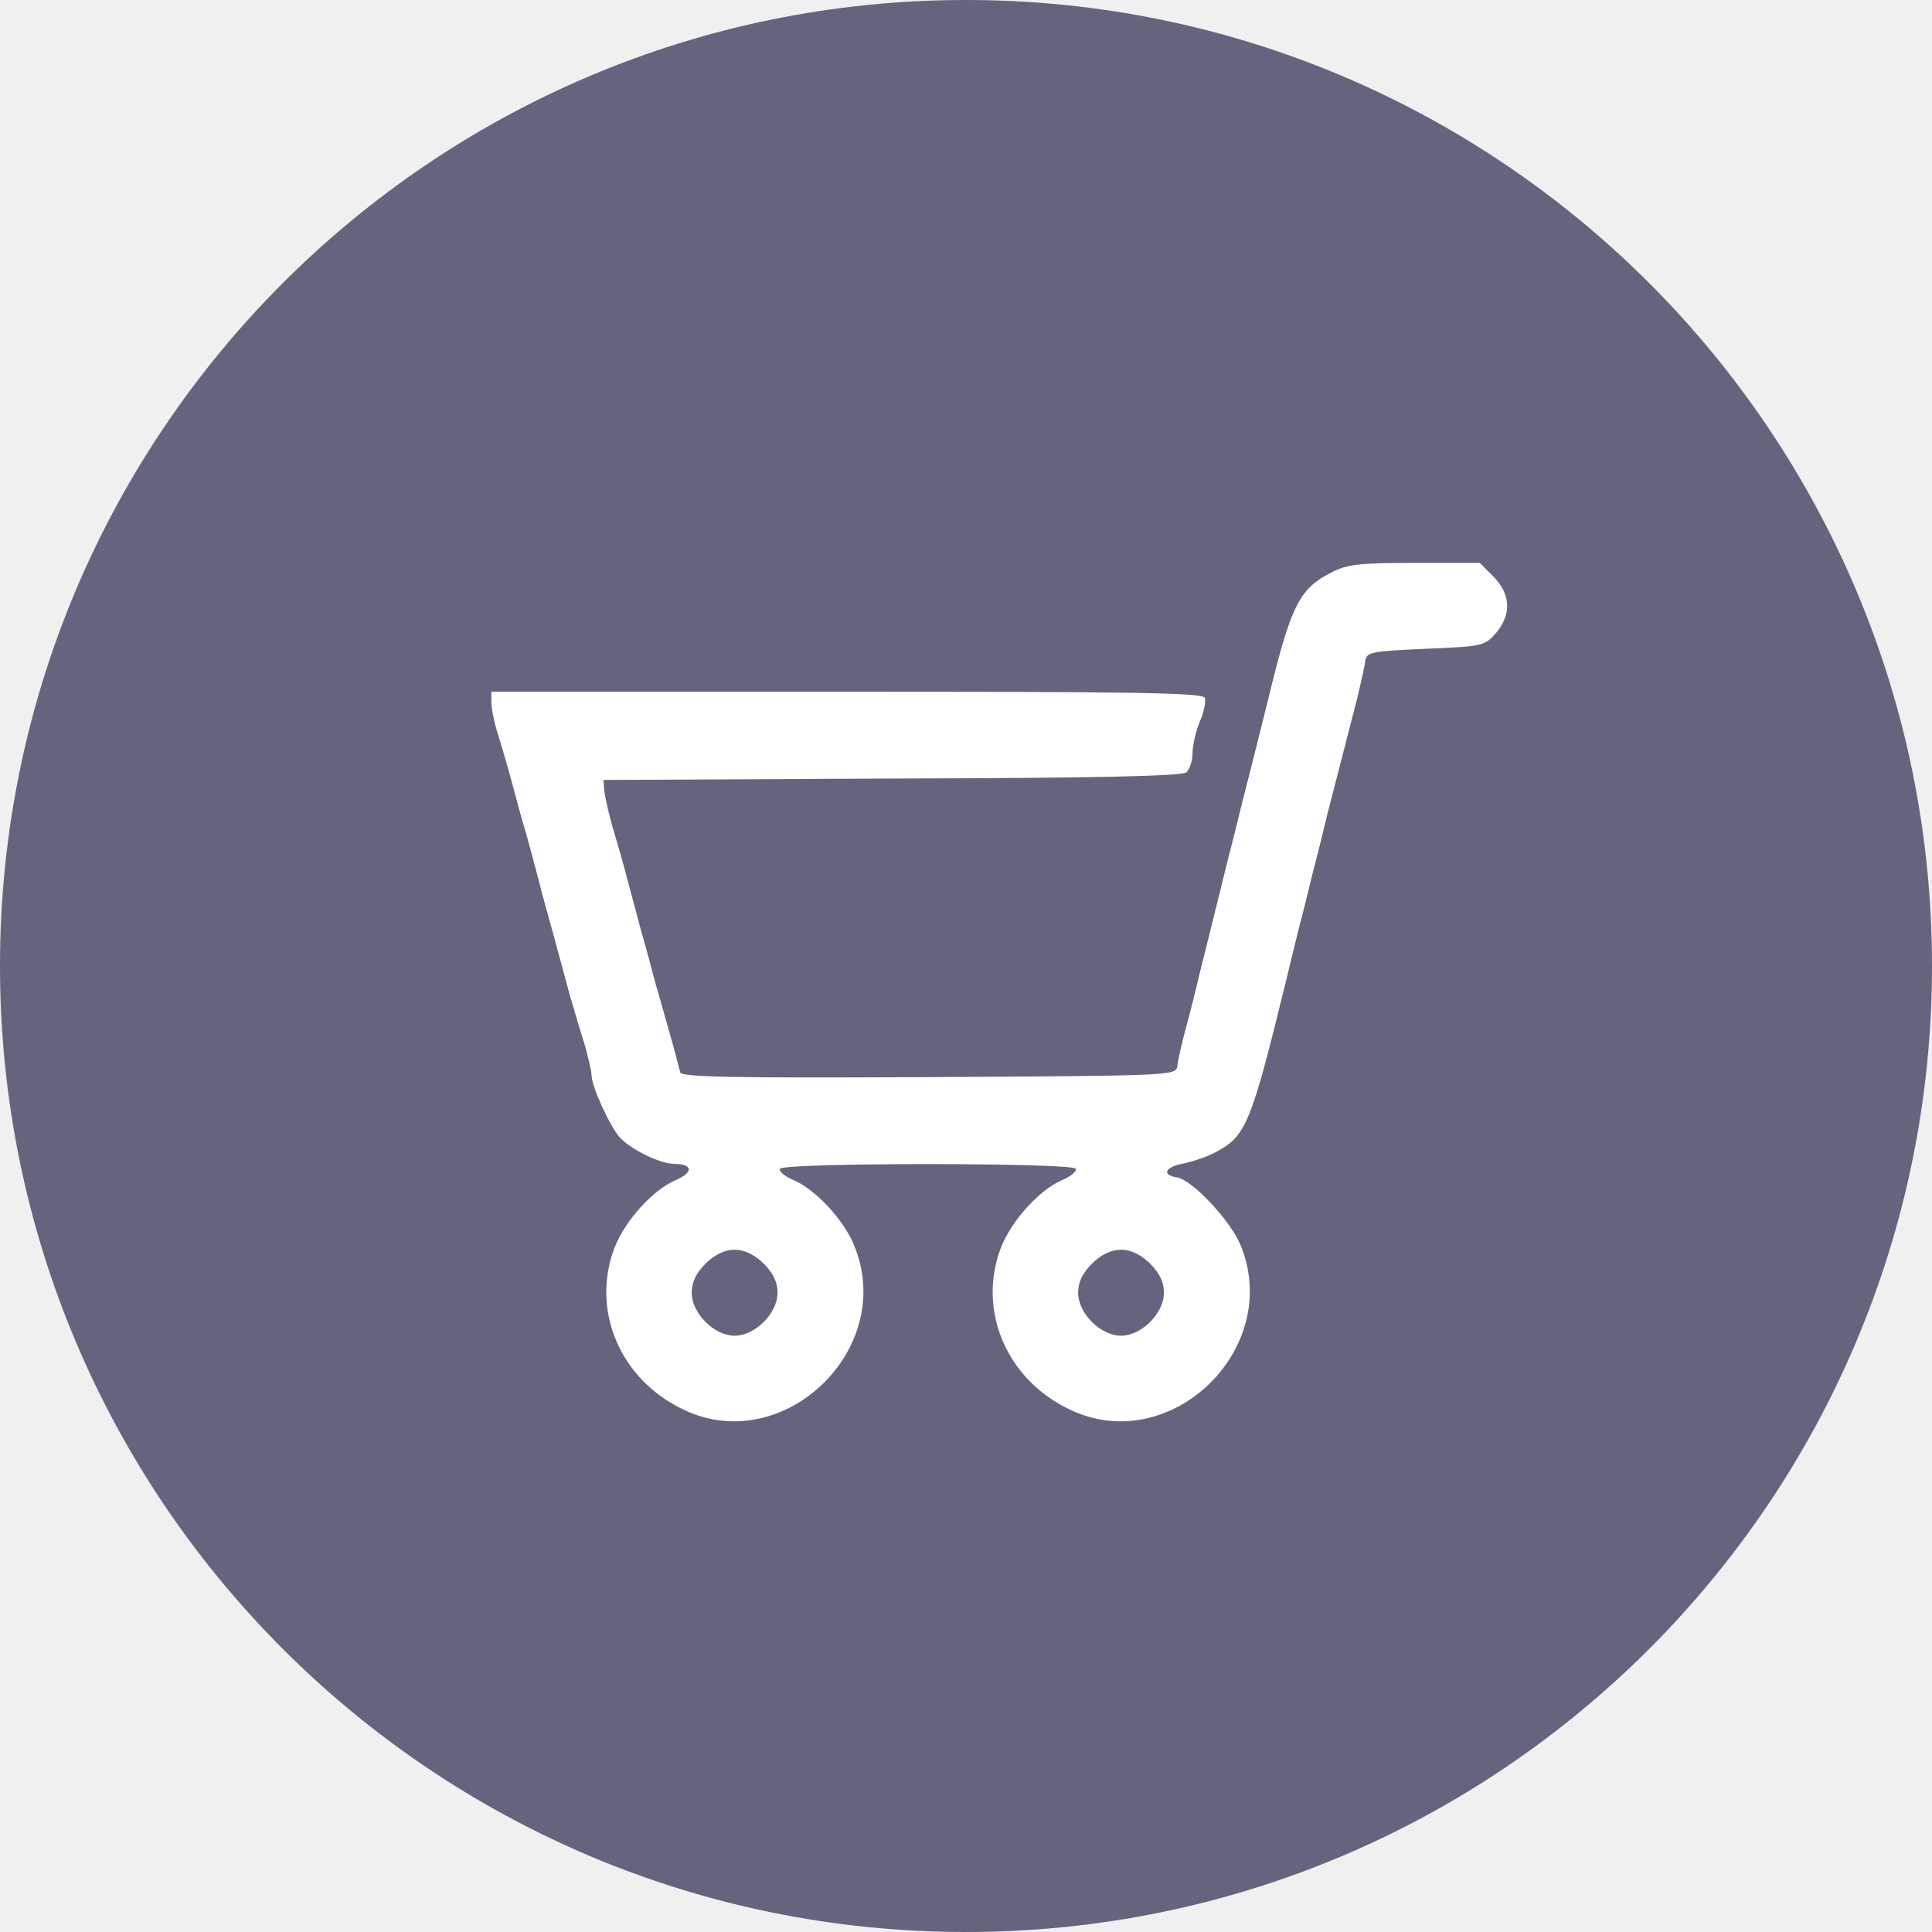
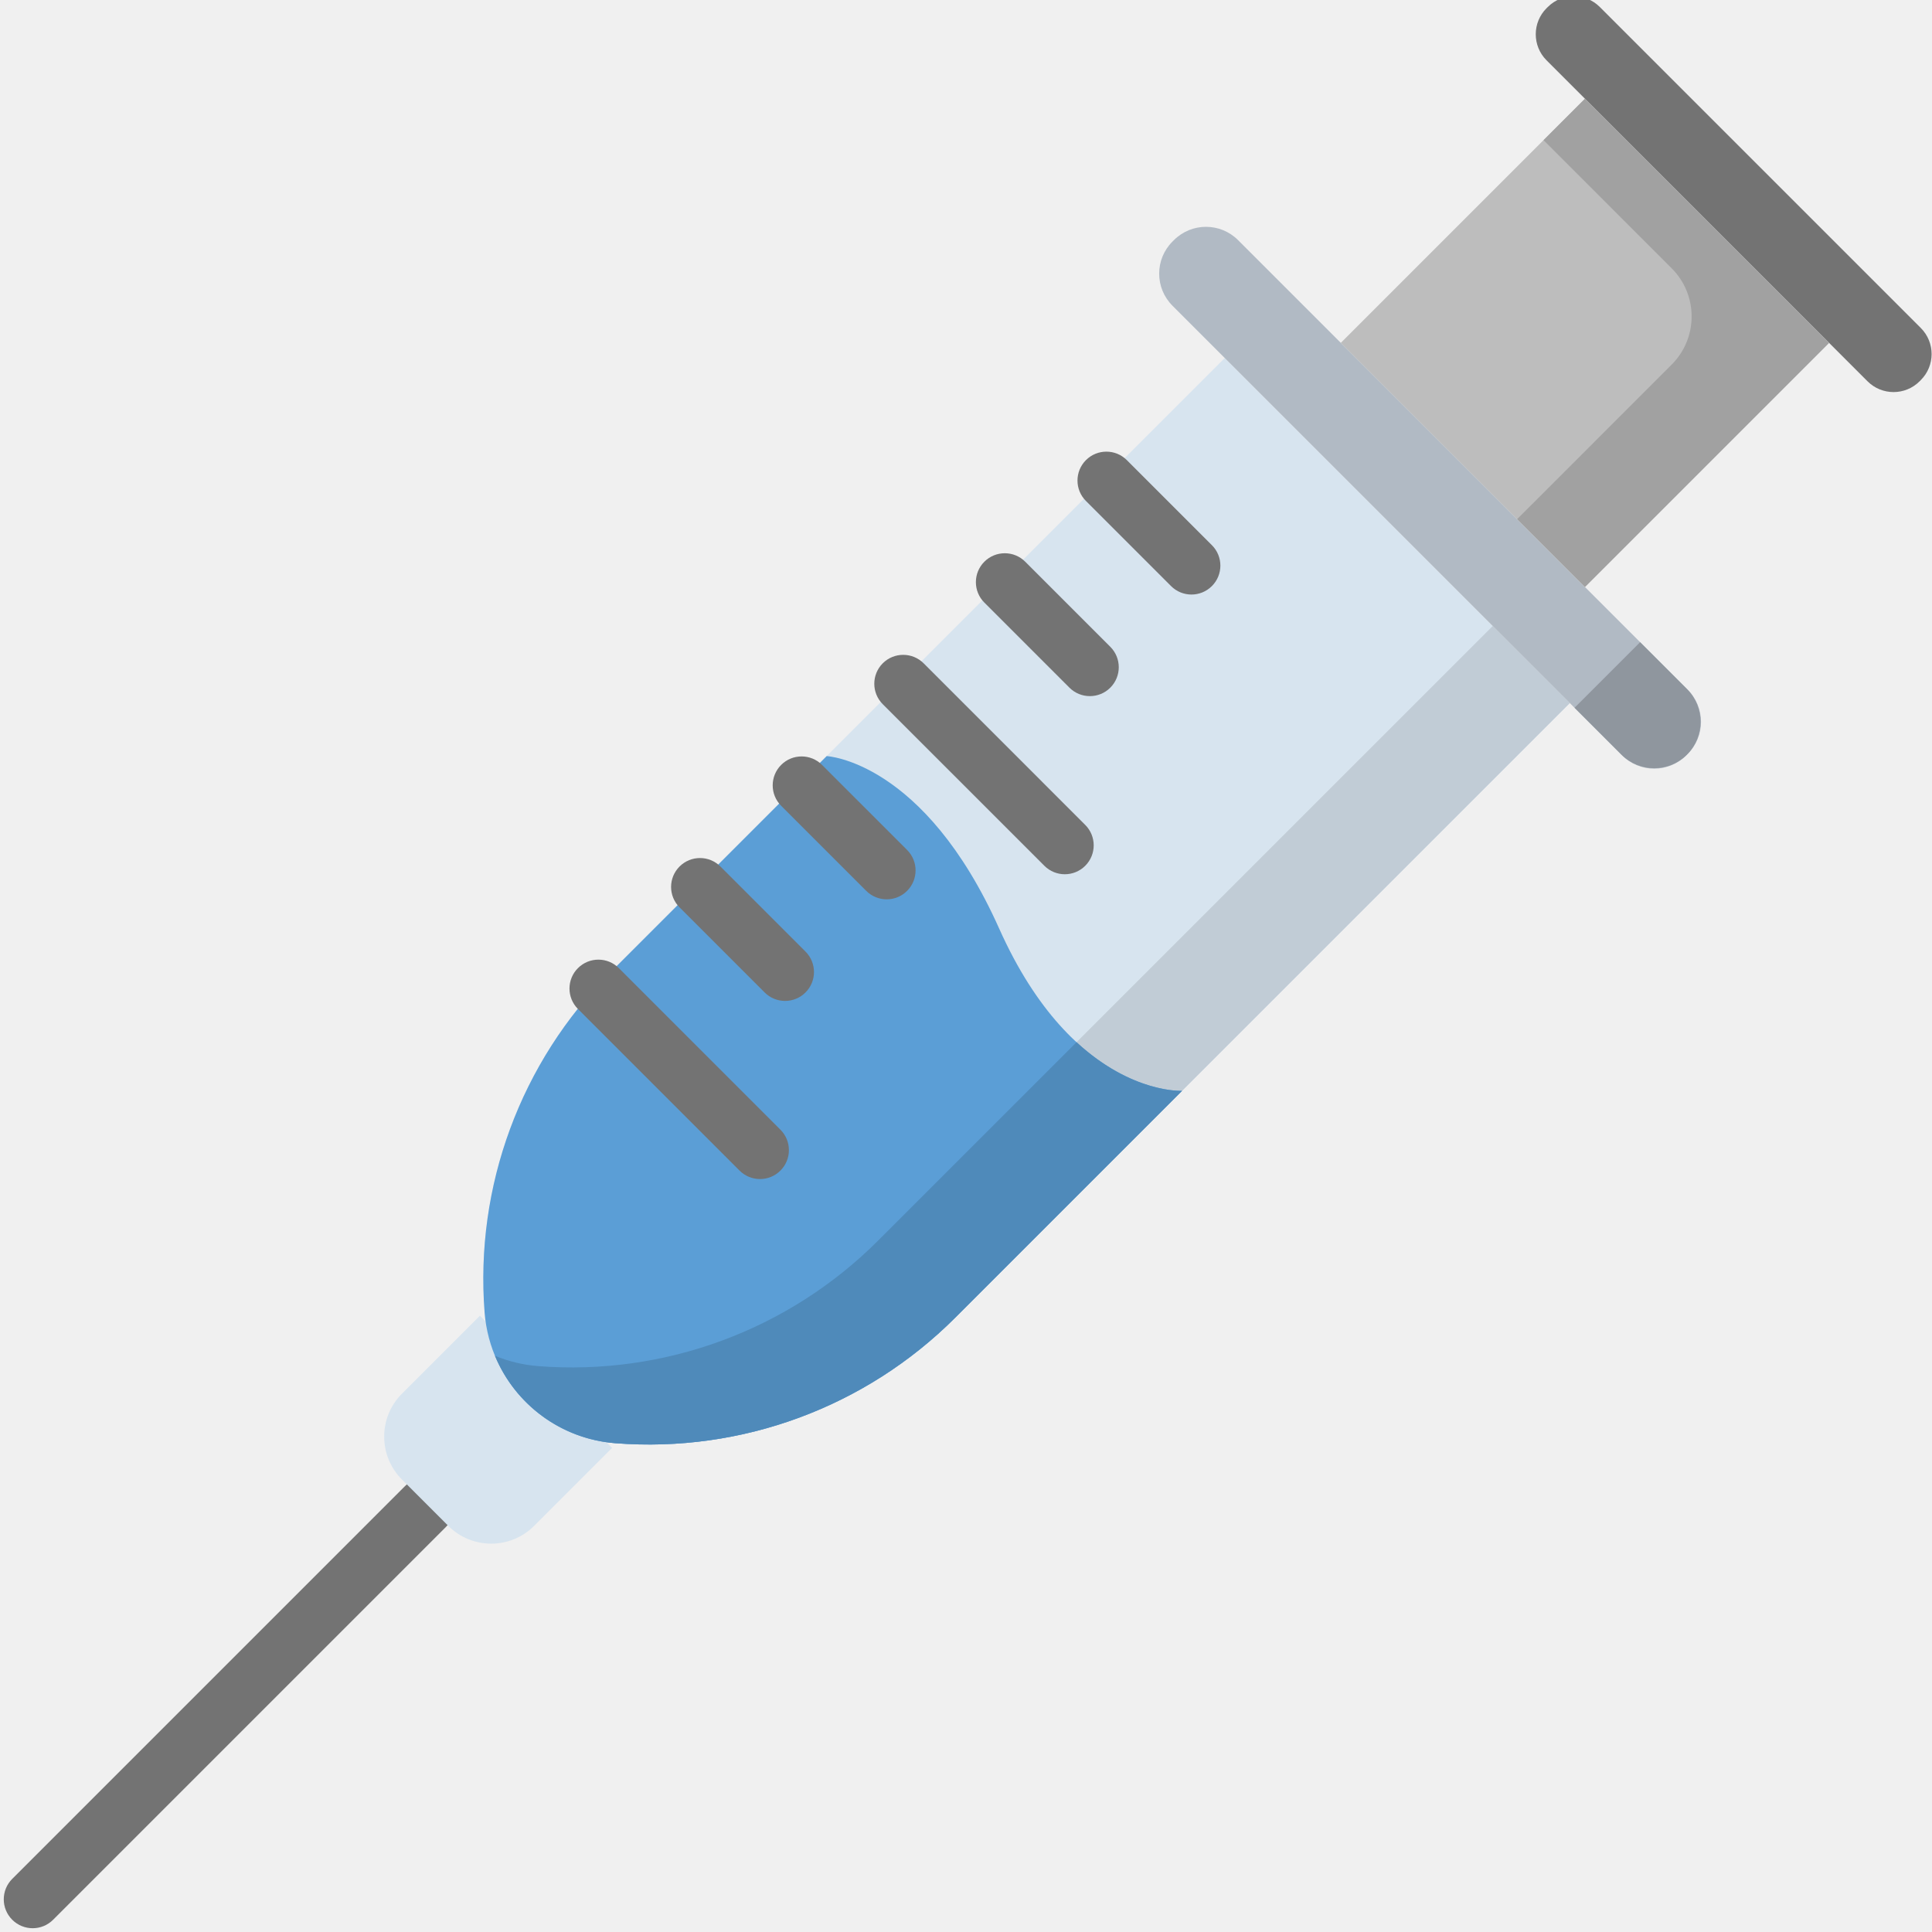
- <svg xmlns="http://www.w3.org/2000/svg" width="33" height="33" viewBox="0 0 33 33" fill="none">
-   <circle cx="16.5" cy="16.5" r="16.5" fill="#64647E" />
-   <path d="M25.512 9.851C25.805 10.153 25.821 10.495 25.552 10.813C25.357 11.033 25.324 11.041 24.355 11.082C23.426 11.122 23.344 11.139 23.32 11.285C23.312 11.375 23.247 11.652 23.19 11.896C22.953 12.817 22.798 13.42 22.676 13.893C22.611 14.162 22.505 14.601 22.432 14.87C22.367 15.139 22.261 15.579 22.187 15.848C22.122 16.117 22.016 16.541 21.959 16.785C21.364 19.213 21.283 19.409 20.753 19.686C20.615 19.759 20.37 19.841 20.215 19.873C19.906 19.93 19.832 20.069 20.101 20.11C20.362 20.15 21.022 20.851 21.193 21.275C21.91 23.035 20.004 24.884 18.293 24.086C17.201 23.581 16.687 22.391 17.095 21.316C17.274 20.851 17.755 20.322 18.138 20.159C18.293 20.093 18.398 20.004 18.374 19.963C18.309 19.857 13.387 19.857 13.322 19.963C13.298 20.004 13.404 20.093 13.558 20.159C13.925 20.313 14.422 20.843 14.593 21.283C15.31 23.035 13.396 24.884 11.693 24.086C10.601 23.581 10.087 22.391 10.495 21.316C10.674 20.851 11.155 20.322 11.538 20.159C11.847 20.028 11.839 19.881 11.521 19.881C11.277 19.881 10.764 19.629 10.584 19.425C10.413 19.23 10.104 18.553 10.104 18.366C10.104 18.293 10.047 18.064 9.99 17.853C9.924 17.649 9.81 17.266 9.737 17.013C9.517 16.198 9.37 15.661 9.248 15.221C9.191 14.985 9.077 14.569 9.004 14.3C8.922 14.031 8.808 13.607 8.743 13.363C8.678 13.118 8.572 12.752 8.507 12.548C8.441 12.345 8.393 12.1 8.393 11.994V11.815H14.463C19.376 11.815 20.55 11.831 20.582 11.921C20.598 11.978 20.566 12.165 20.492 12.328C20.427 12.491 20.37 12.727 20.37 12.858C20.37 12.988 20.321 13.143 20.264 13.192C20.183 13.257 18.7 13.29 15.229 13.298L10.307 13.322L10.324 13.526C10.34 13.64 10.405 13.933 10.478 14.178C10.552 14.422 10.666 14.822 10.723 15.05C10.788 15.286 10.894 15.685 10.959 15.93C11.033 16.174 11.138 16.581 11.204 16.826C11.277 17.07 11.391 17.486 11.464 17.738C11.538 17.999 11.603 18.26 11.619 18.317C11.644 18.398 12.532 18.415 15.864 18.398C20.012 18.374 20.085 18.374 20.11 18.211C20.118 18.122 20.183 17.828 20.256 17.559C20.33 17.29 20.436 16.867 20.492 16.622C20.615 16.133 20.778 15.473 20.973 14.683C21.047 14.406 21.152 13.966 21.218 13.705C21.283 13.453 21.397 13.005 21.47 12.711C21.544 12.418 21.658 11.961 21.723 11.693C22.065 10.324 22.212 10.047 22.741 9.778C23.002 9.639 23.222 9.615 24.159 9.615H25.276L25.512 9.851ZM18.651 21.584C18.488 21.747 18.415 21.902 18.415 22.081C18.415 22.432 18.798 22.815 19.148 22.815C19.498 22.815 19.881 22.432 19.881 22.081C19.881 21.902 19.808 21.747 19.645 21.584C19.319 21.267 18.977 21.267 18.651 21.584ZM12.051 21.584C11.888 21.747 11.815 21.902 11.815 22.081C11.815 22.432 12.198 22.815 12.548 22.815C12.898 22.815 13.281 22.432 13.281 22.081C13.281 21.902 13.208 21.747 13.045 21.584C12.719 21.267 12.377 21.267 12.051 21.584Z" fill="white" />
+ <svg xmlns="http://www.w3.org/2000/svg" height="511pt" viewBox="0 1 511 512" width="511pt">
+   <path d="m494.414 102.047-85.066-85.066c-3.809-3.809-3.809-9.988 0-13.801l.324-.32c3.809-3.812 9.988-3.812 13.801 0l85.062 85.062c3.812 3.812 3.812 9.992 0 13.801l-.32.324c-3.812 3.809-9.992 3.809-13.801 0zm0 0" fill="#737373" />
+   <path d="m8.16 512c-1.961 0-3.922-.75-5.418-2.246-2.992-2.988-2.992-7.84 0-10.832l104.129-104.129c2.992-2.992 7.844-2.992 10.836 0 2.988 2.992 2.988 7.844 0 10.832l-104.129 104.129c-1.496 1.496-3.457 2.246-5.418 2.246zm0 0" fill="#737373" />
+   <path d="m161.707 384.715-20.656 20.656c-6.285 6.281-16.469 6.281-22.75 0l-12.277-12.281c-6.281-6.281-6.281-16.465 0-22.746l20.656-20.656" fill="#d7e4ef" />
+   <path d="m252.633 350.207c-23.715 23.715-56.617 35.867-90.055 33.258-18.508-1.441-33.211-16.145-34.652-34.652-2.605-33.434 9.547-66.336 33.262-90.051l162.887-162.887 91.445 91.441zm0 0" fill="#d7e4ef" />
+   <path d="m395.094 166.891-33.438 33.438-18.469 18.465-110.984 110.984c-23.715 23.715-56.617 35.867-90.051 33.262-4.043-.316-7.902-1.262-11.484-2.742 5.305 12.812 17.445 22.043 31.91 23.168 33.438 2.609 66.34-9.547 90.055-33.258l110.98-110.984 51.906-51.906zm0 0" fill="#c1ccd6" />
+   <path d="m312.758 290.082s-28.543 1.555-48.461-42.988c-19.914-44.539-45.719-45.719-45.719-45.719l-57.391 57.387c-23.715 23.715-35.867 56.617-33.262 90.055 1.445 18.508 16.145 33.211 34.652 34.652 33.438 2.605 66.34-9.547 90.055-33.262zm0 0" fill="#5b9ed6" />
+   <path d="m284.789 277.195-52.586 52.582c-23.715 23.715-56.617 35.867-90.051 33.262-4.043-.316-7.902-1.262-11.484-2.742 5.305 12.812 17.445 22.043 31.91 23.168 33.438 2.609 66.34-9.547 90.055-33.258l60.125-60.129c0 .004-13.234.719-27.969-12.883zm0 0" fill="#4f8aba" />
+   <path d="m429.383 201.184-119.172-119.176c-4.691-4.691-4.691-12.297 0-16.984l.395-.395c4.691-4.691 12.297-4.691 16.988 0l119.172 119.172c4.691 4.691 4.691 12.297 0 16.984l-.395.398c-4.691 4.688-12.297 4.688-16.988 0zm0 0" fill="#b1bac4" />
+   <path d="m434.152 171.184-17.383 17.383 12.418 12.418c4.801 4.801 12.582 4.801 17.383 0 4.801-4.801 4.801-12.582 0-17.383zm0 0" fill="#8f969e" />
+   <path d="m354.828 91.863 64.699-64.699 64.699 64.699-64.699 64.699zm0 0" fill="#bdbdbd" />
+   <path d="m419.531 27.164-10.98 10.977 33.965 33.965c7.043 7.047 7.043 18.465 0 25.508l-40.965 40.969-46.719-46.719 64.699 64.699 64.699-64.699zm0 0" fill="#a1a1a1" />
+   <g fill="#737373">
+     <path d="m315.25 158.559c-1.961 0-3.918-.75-5.414-2.246l-22.547-22.547c-2.992-2.988-2.992-7.84 0-10.832 2.992-2.992 7.84-2.992 10.832 0l22.547 22.547c2.992 2.992 2.992 7.844 0 10.832-1.496 1.496-3.457 2.246-5.418 2.246zm0 0" />
+     <path d="m288.324 185.48c-1.957 0-3.918-.746-5.414-2.242l-22.547-22.547c-2.992-2.992-2.992-7.844 0-10.832 2.992-2.992 7.844-2.992 10.832 0l22.547 22.547c2.992 2.992 2.992 7.84 0 10.832-1.496 1.496-3.453 2.242-5.418 2.242zm0 0" />
+     <path d="m281.68 232.684c-1.957 0-3.918-.746-5.414-2.242l-42.828-42.824c-2.988-2.992-2.988-7.844 0-10.836 2.992-2.988 7.844-2.988 10.836 0l42.824 42.828c2.992 2.992 2.992 7.84 0 10.832-1.496 1.496-3.457 2.242-5.418 2.242zm0 0" />
+     <path d="m234.477 239.332c-1.961 0-3.922-.75-5.418-2.246l-22.543-22.543c-2.992-2.992-2.992-7.844 0-10.836 2.988-2.992 7.84-2.992 10.832 0l22.547 22.547c2.988 2.992 2.988 7.844 0 10.832-1.496 1.496-3.457 2.246-5.418 2.246zm0 0" />
+     <path d="m207.555 266.254c-1.961 0-3.922-.746-5.418-2.242l-22.547-22.547c-2.992-2.992-2.992-7.844 0-10.832 2.992-2.992 7.844-2.992 10.832 0l22.547 22.547c2.992 2.988 2.992 7.84 0 10.832-1.496 1.496-3.457 2.242-5.414 2.242zm0 0" />
+     <path d="m200.906 313.461c-1.961 0-3.922-.75-5.418-2.246l-42.824-42.824c-2.992-2.992-2.992-7.844 0-10.832 2.992-2.992 7.844-2.992 10.836 0l42.824 42.824c2.992 2.992 2.992 7.844 0 10.832-1.496 1.496-3.457 2.246-5.418 2.246zm0 0" />
+   </g>
</svg>
